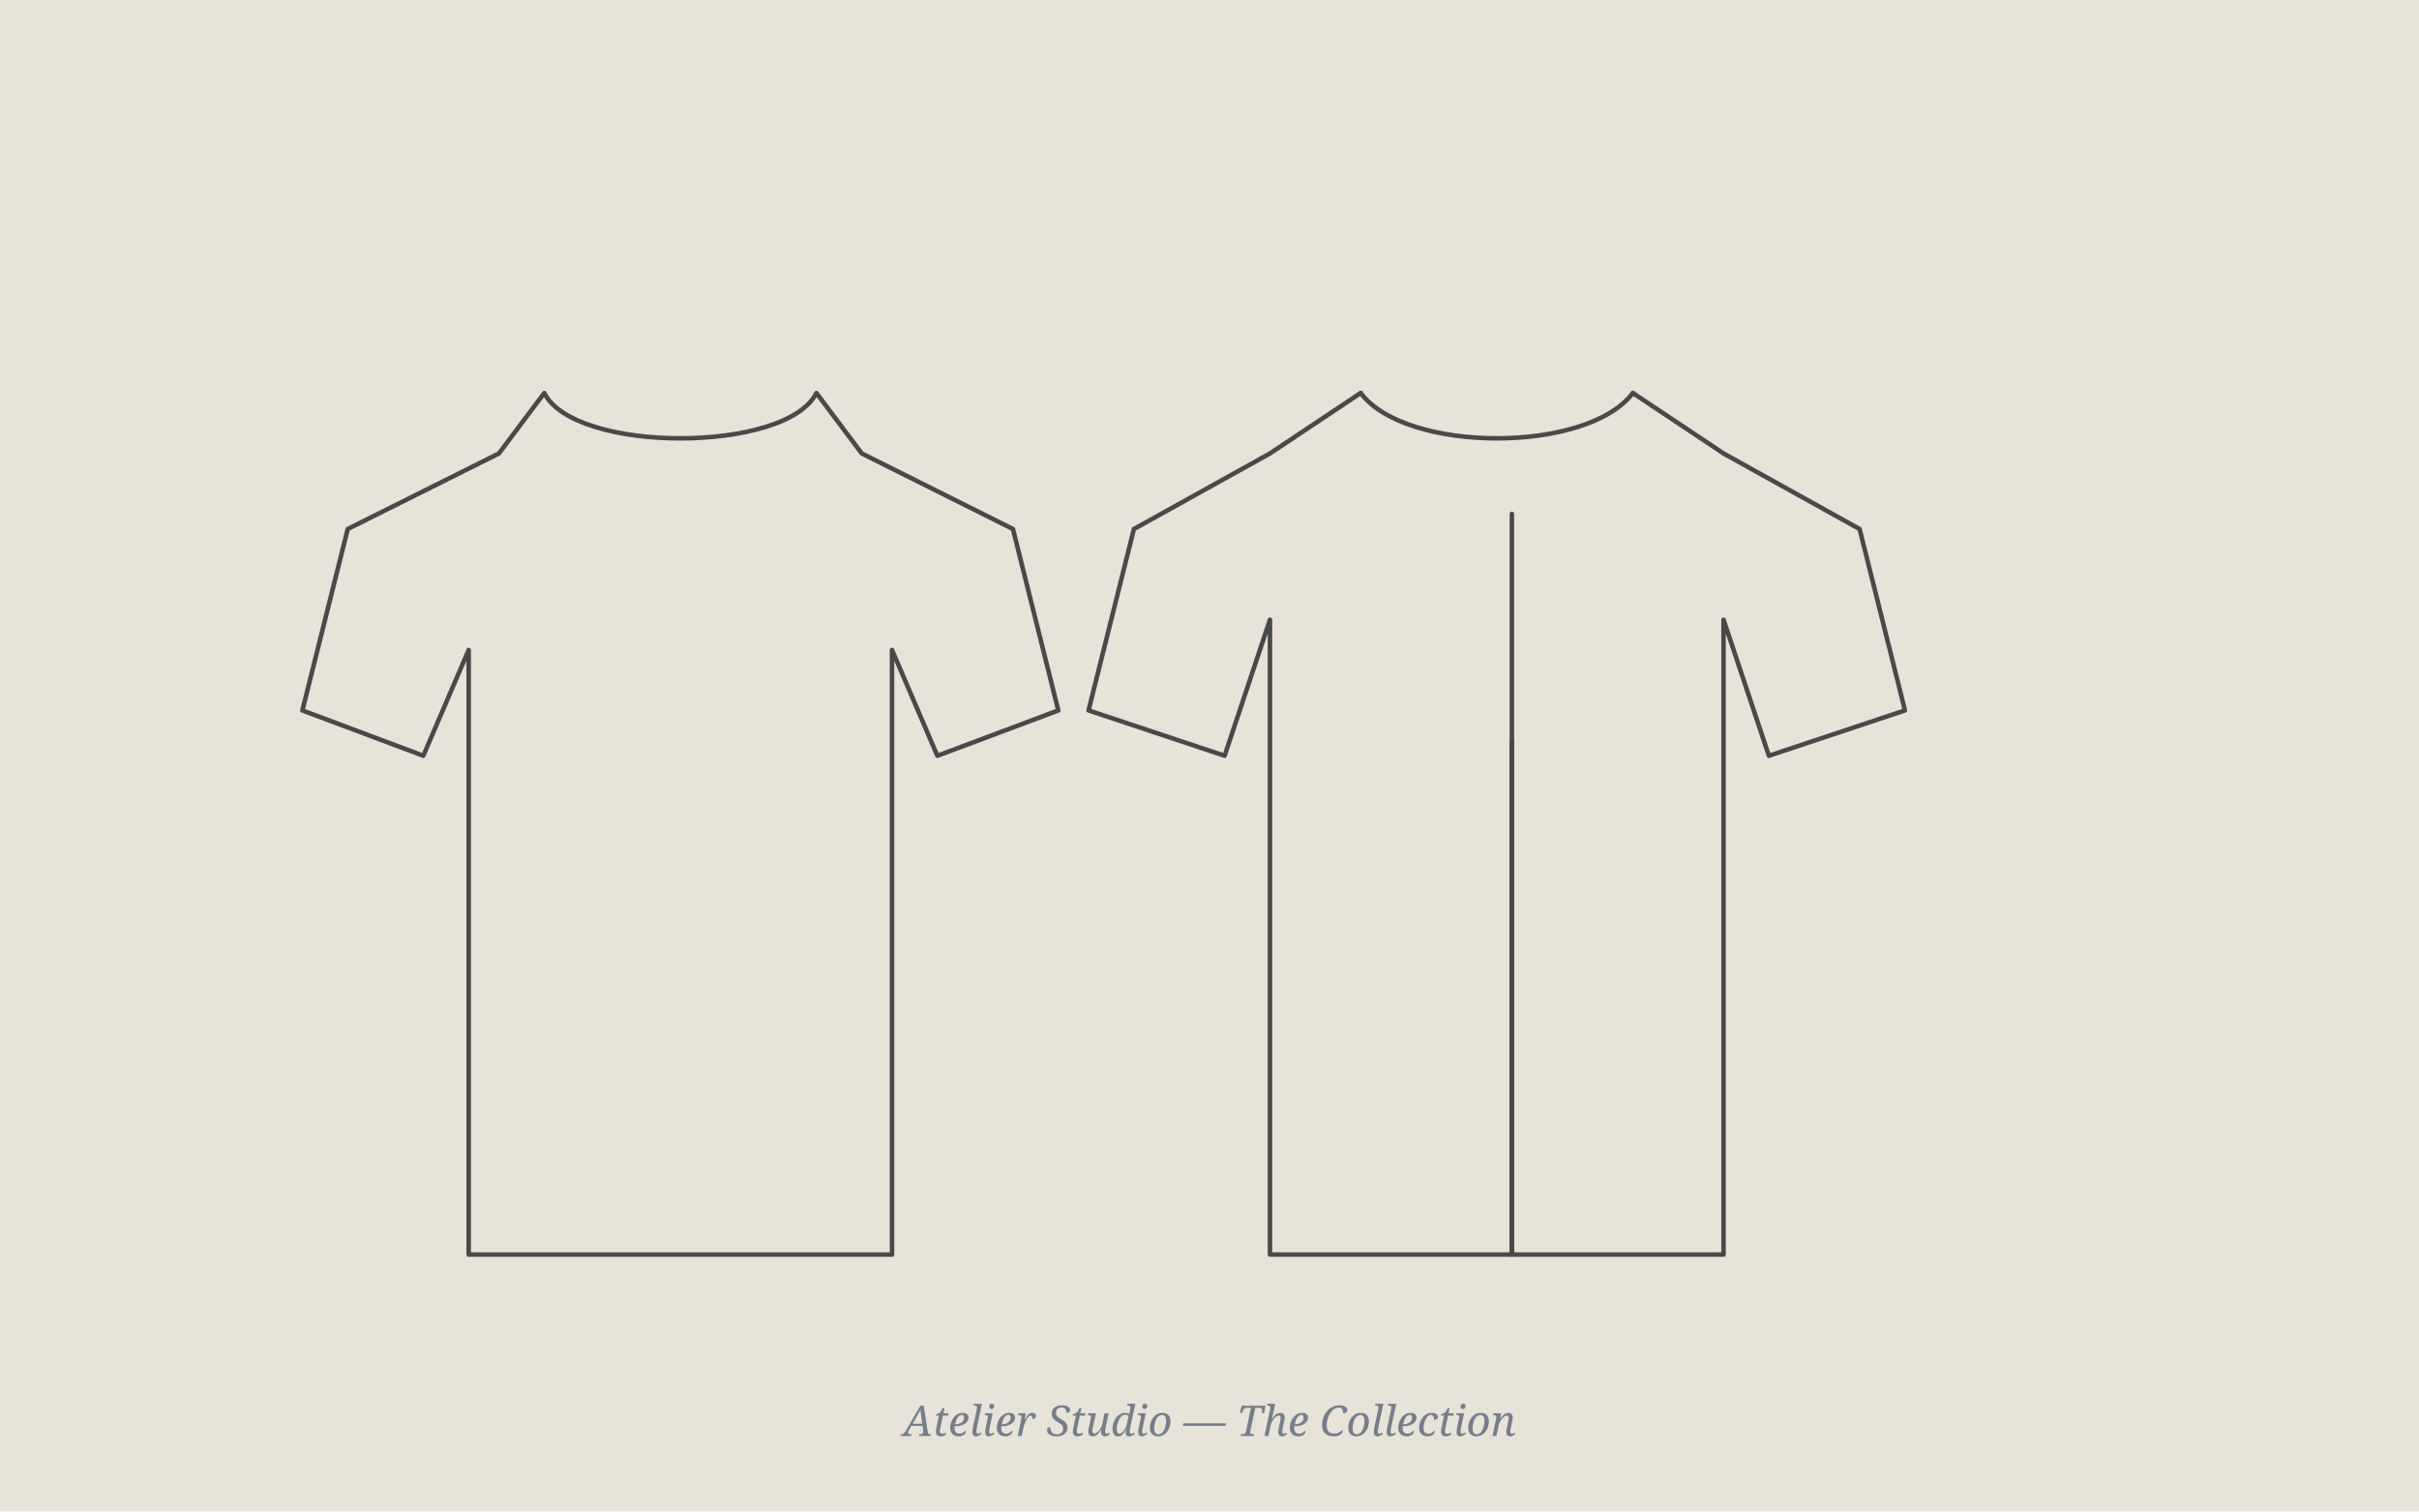
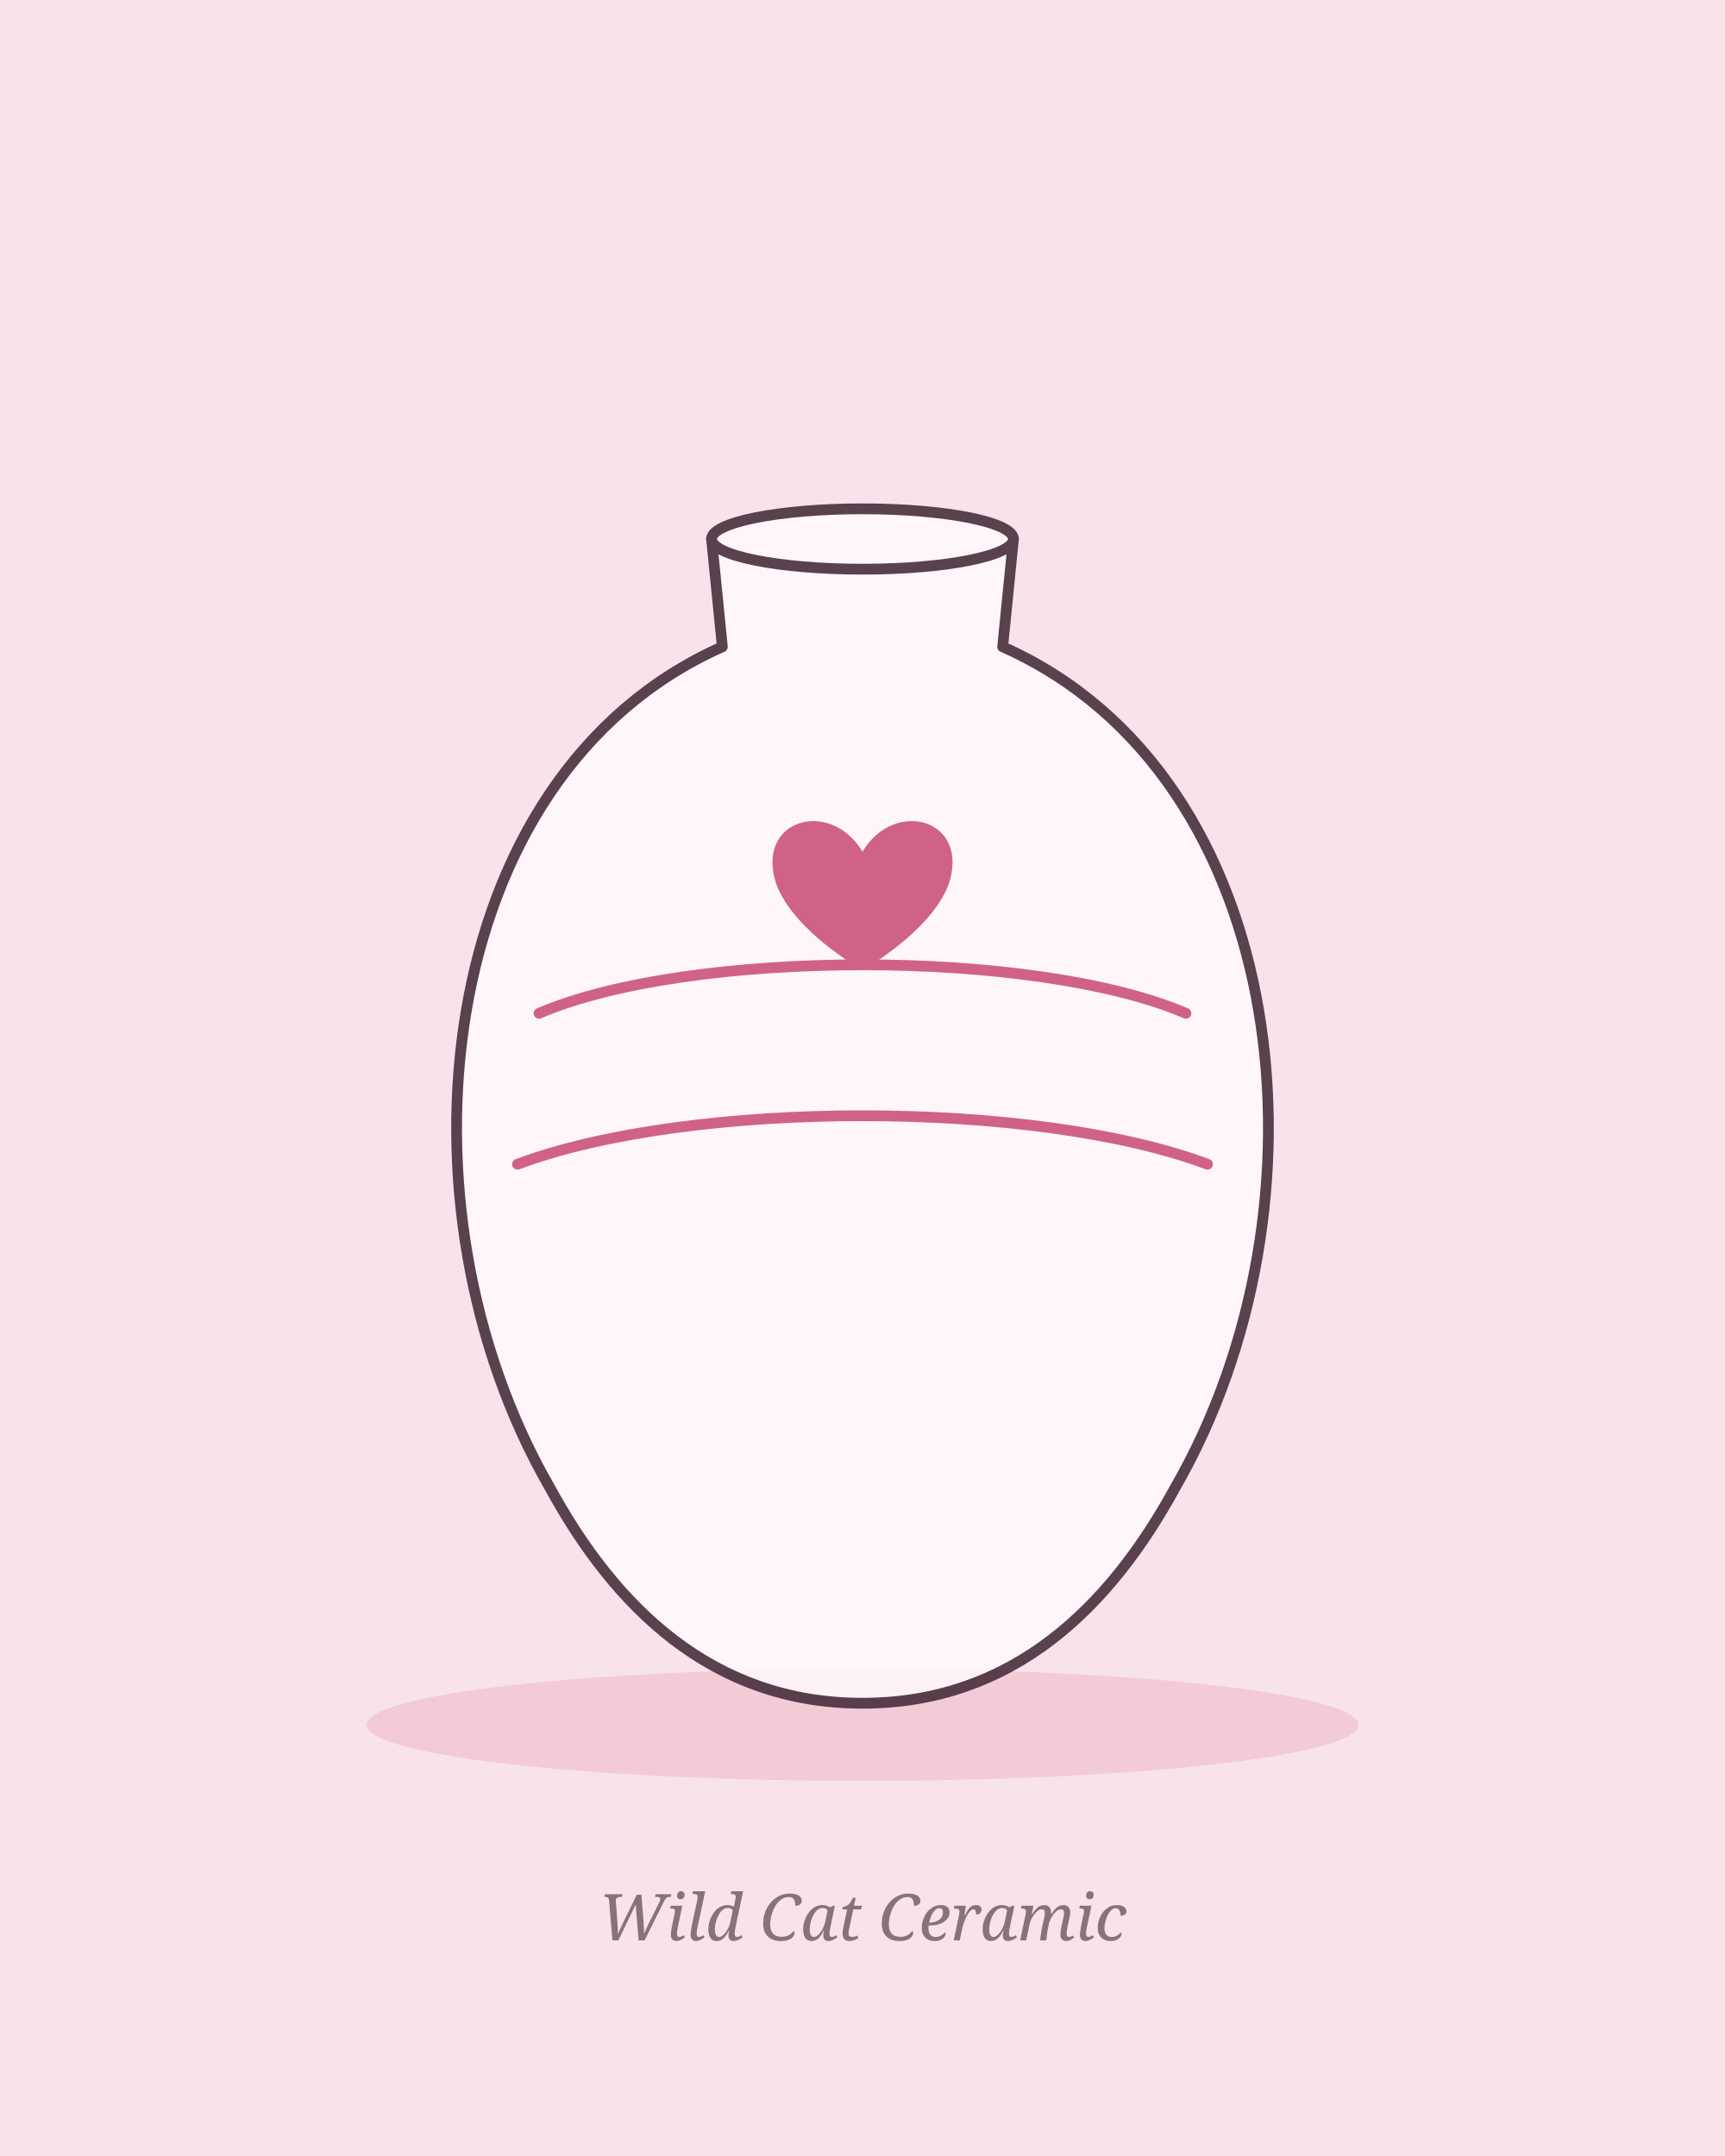
- <svg xmlns="http://www.w3.org/2000/svg" viewBox="0 0 1600 1000">
-   <rect width="1600" height="1000" fill="#E7E3D8" />
-   <g fill="none" stroke="#15161A" stroke-width="3" stroke-linejoin="round" stroke-linecap="round" opacity="0.75">
-     <path d="M360 260 L330 300 L230 350 L200 470 L280 500 L310 430 L310 830 L590 830 L590 430 L620 500 L700 470 L670 350 L570 300 L540 260 C 520 300 380 300 360 260 Z" />
-     <path d="M900 260 L840 300 L750 350 L720 470 L810 500 L840 410 L840 830 L1000 830 L1000 490" />
-     <path d="M1080 260 L1140 300 L1230 350 L1260 470 L1170 500 L1140 410 L1140 830 L1000 830 L1000 490" />
-     <line x1="1000" y1="340" x2="1000" y2="830" />
-     <path d="M900 260 C 930 300 1050 300 1080 260" />
+ <svg xmlns="http://www.w3.org/2000/svg" viewBox="0 0 800 1000">
+   <rect width="800" height="1000" fill="#F9E3EA" />
+   <ellipse cx="400" cy="800" rx="230" ry="26" fill="#F2CBD7" />
+   <g fill="#FFF9FB" stroke="#3E2433" stroke-width="5" stroke-linejoin="round" opacity="0.85">
+     <path d="M330 250 L470 250 L465 300 C 600 360 620 560 545 690 C 515 745 470 790 400 790 C 330 790 285 745 255 690 C 180 560 200 360 335 300 Z" />
+     <ellipse cx="400" cy="250" rx="70" ry="14" />
  </g>
-   <text x="800" y="950" text-anchor="middle" font-family="Georgia, serif" font-style="italic" font-size="28" fill="#2B3A55" opacity="0.6">Atelier Studio — The Collection</text>
+   <g fill="none" stroke="#D0628A" stroke-width="5" stroke-linecap="round">
+     <path d="M250 470 C 320 440 480 440 550 470" />
+     <path d="M240 540 C 320 510 480 510 560 540" />
+   </g>
+   <path d="M400 395 C 385 370 350 380 360 410 C 368 432 400 450 400 450 C 400 450 432 432 440 410 C 450 380 415 370 400 395 Z" fill="#D0628A" />
+   <text x="400" y="900" text-anchor="middle" font-family="Georgia, serif" font-style="italic" font-size="30" fill="#3E2433" opacity="0.6">Wild Cat Ceramic</text>
</svg>
